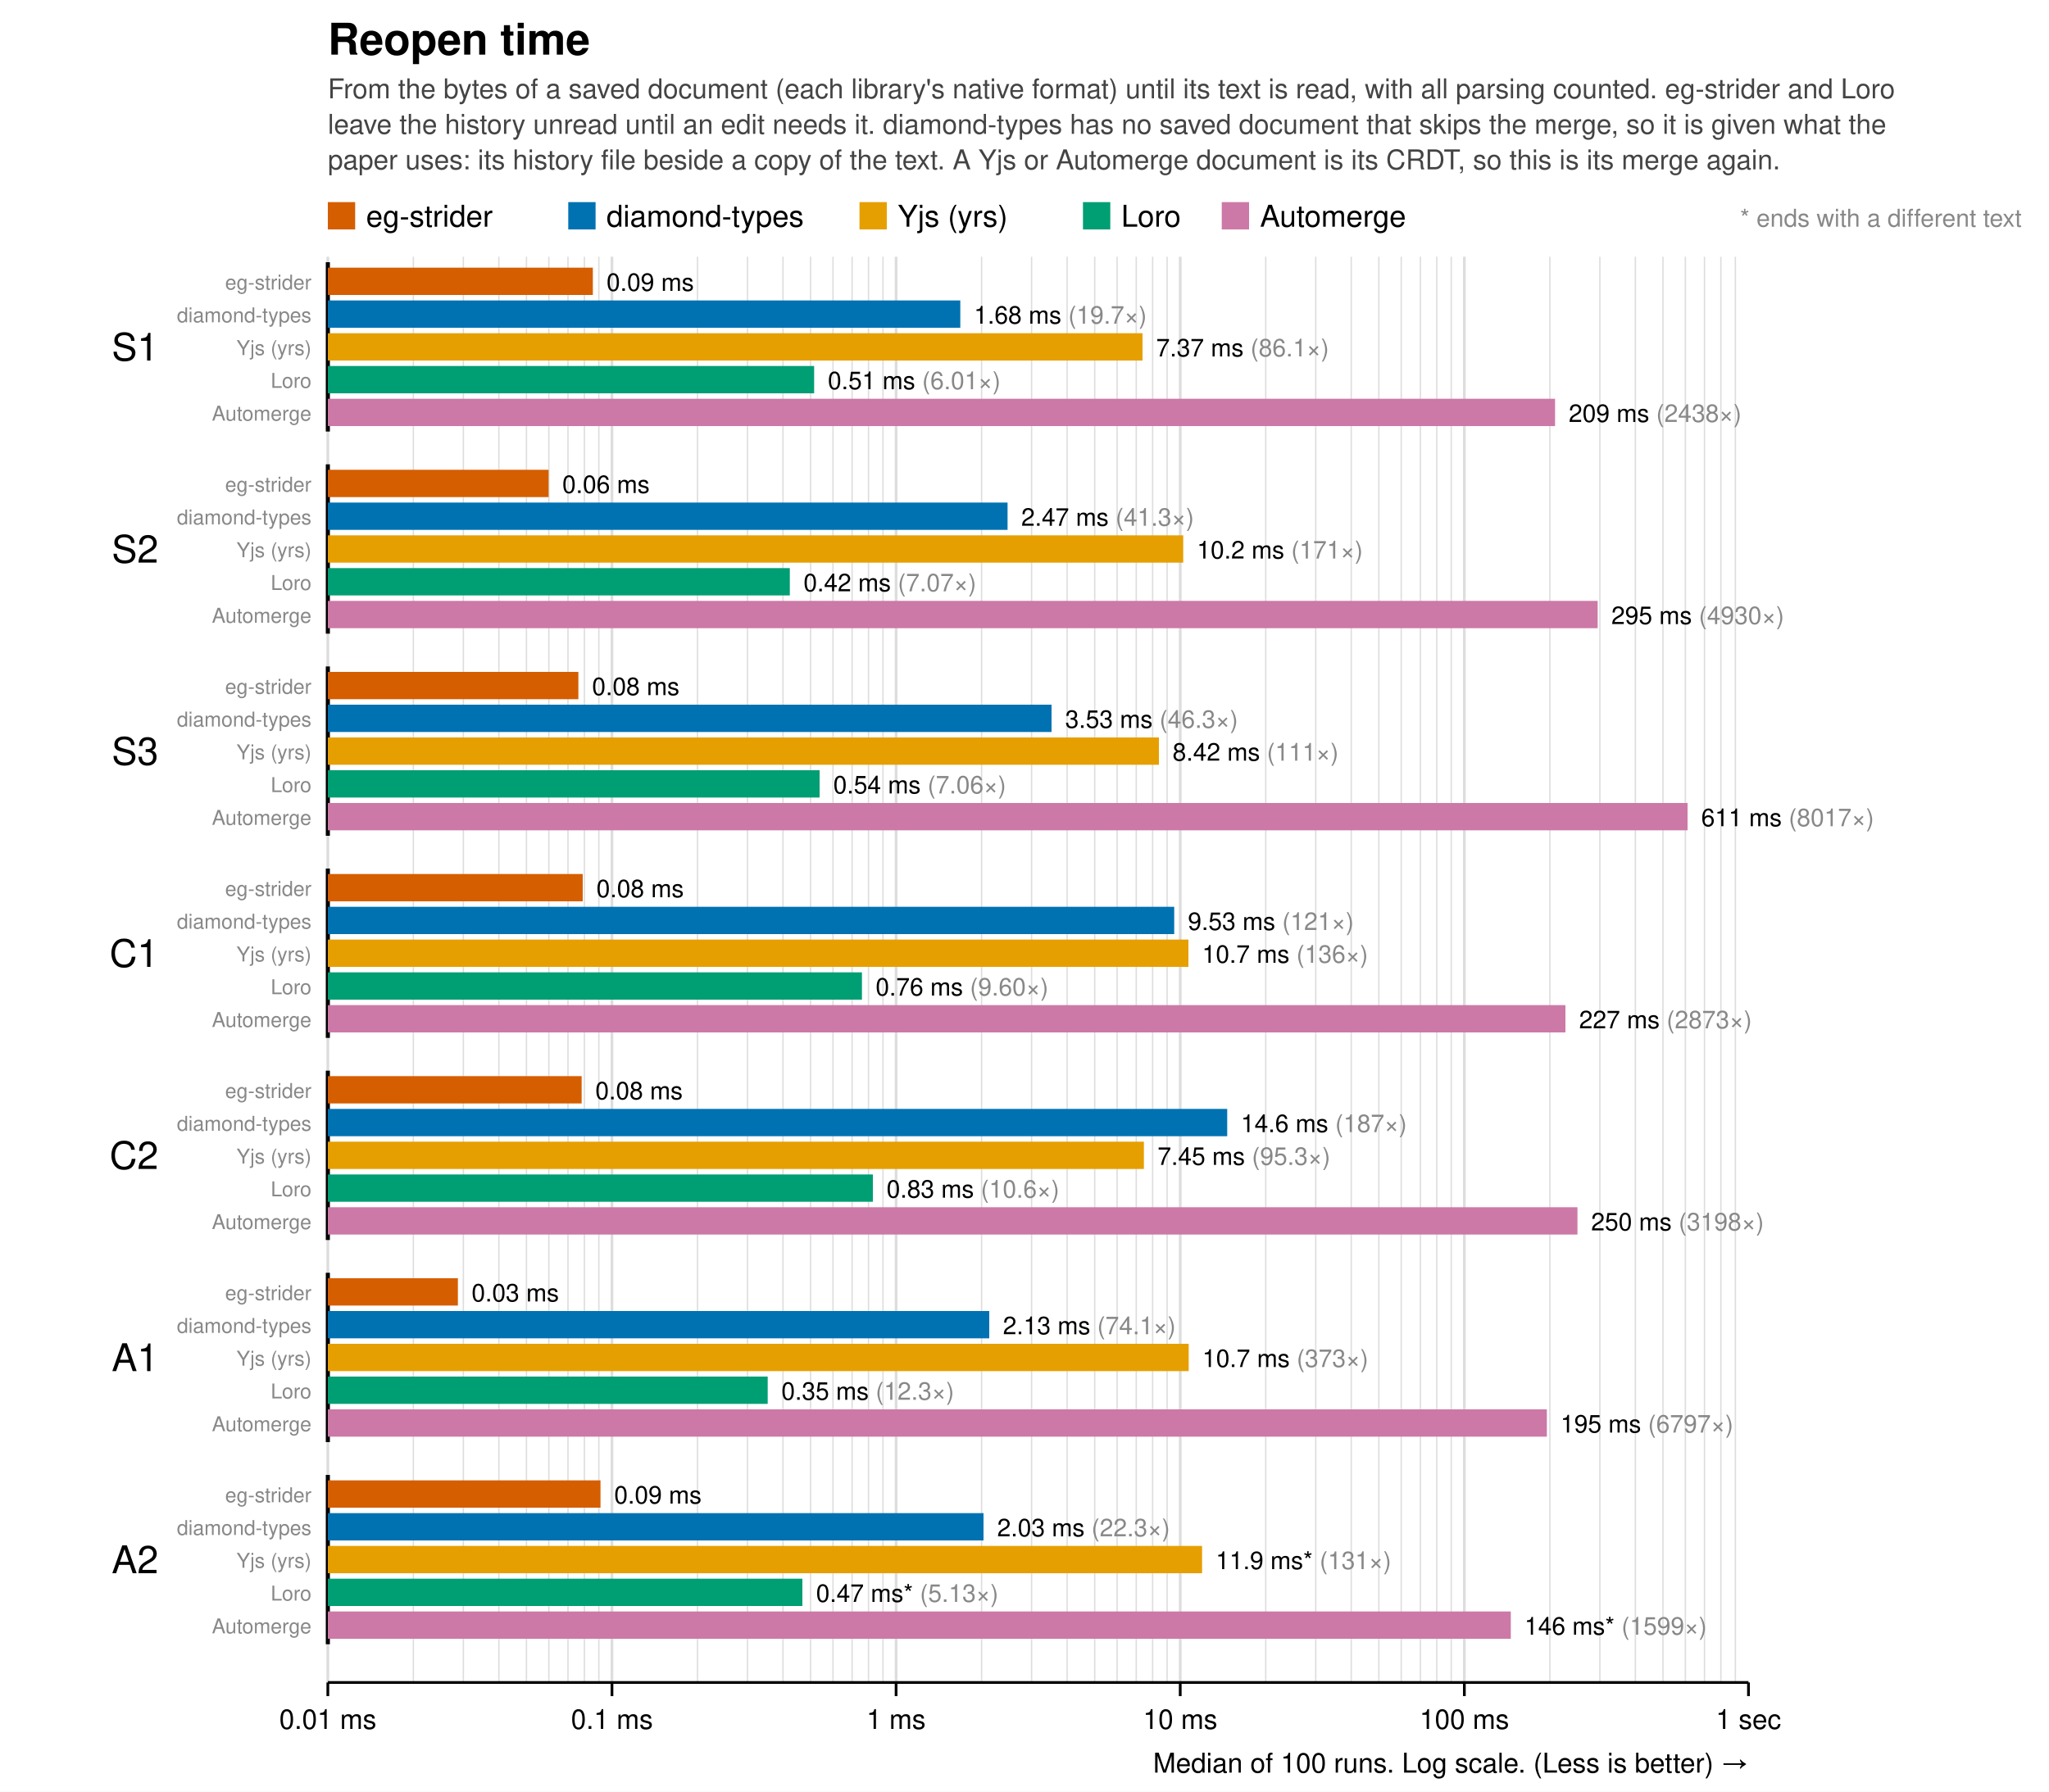
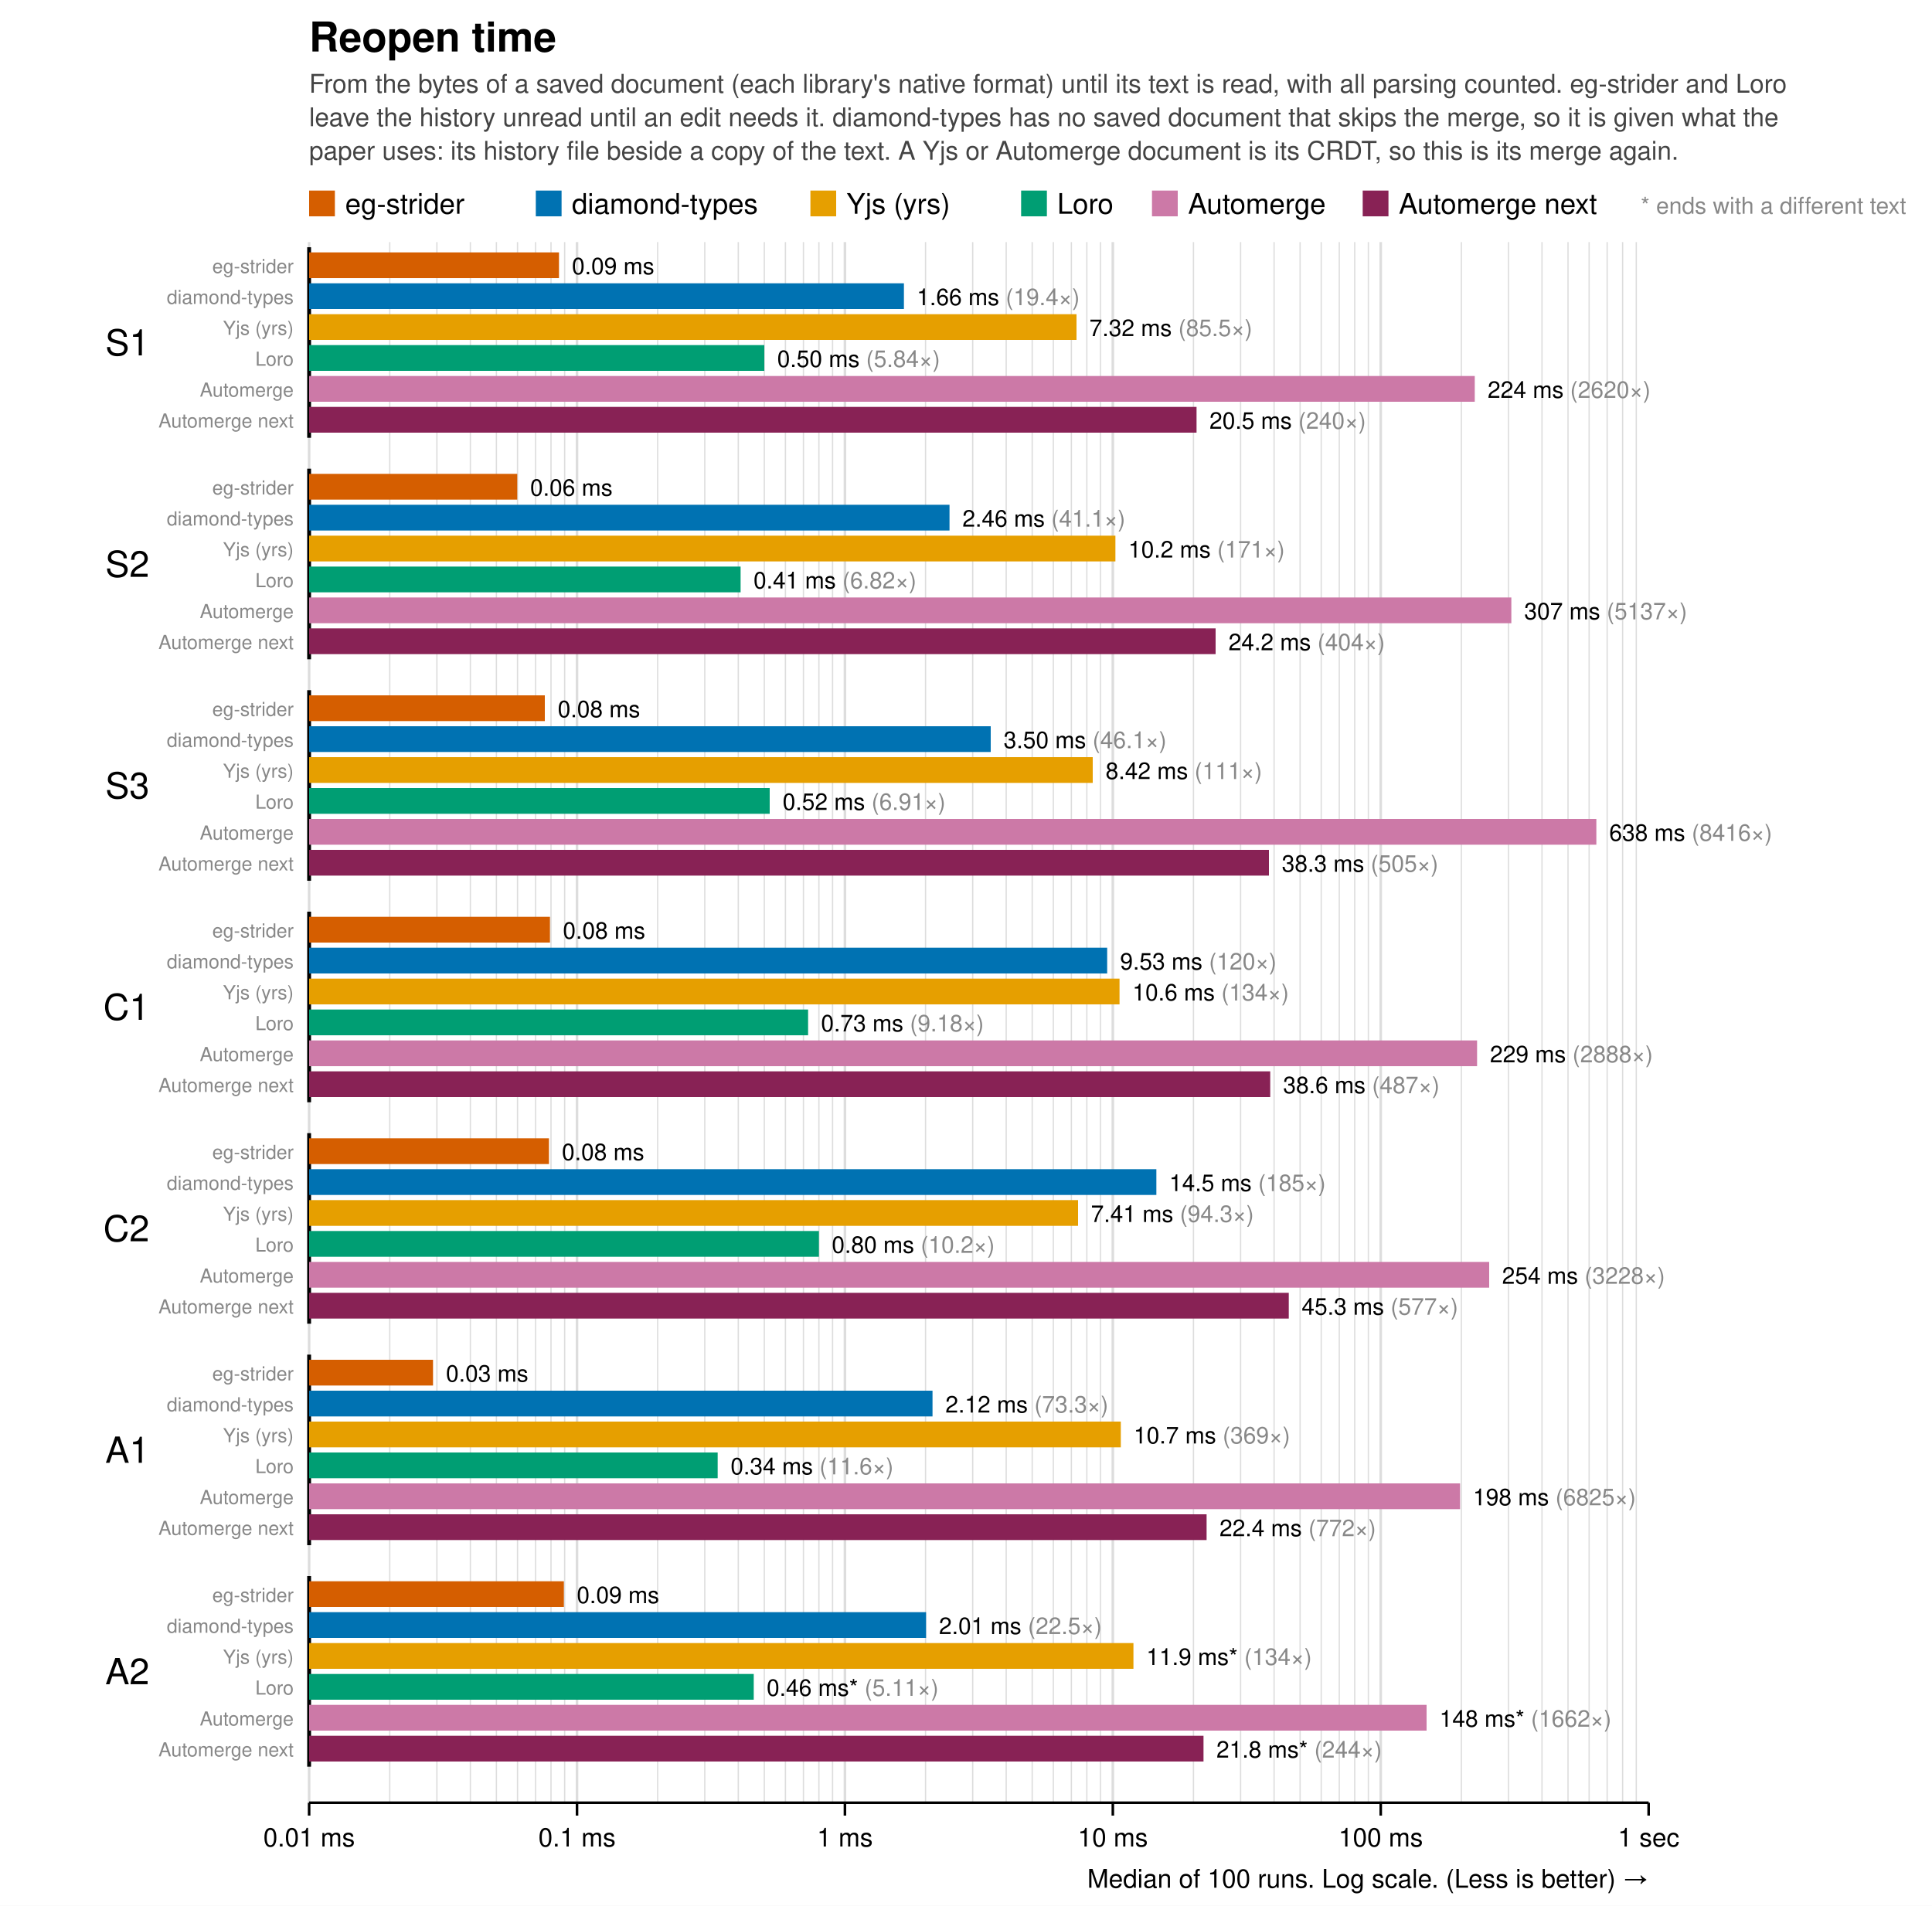
- <svg xmlns="http://www.w3.org/2000/svg" viewBox="0 0 750 656" font-family="Helvetica, Arial, sans-serif">
-   <rect width="750" height="656" fill="white" />
+ <svg xmlns="http://www.w3.org/2000/svg" viewBox="0 0 750 740" font-family="Helvetica, Arial, sans-serif">
+   <rect width="750" height="740" fill="white" />
  <text x="120" y="20" font-size="16" font-weight="bold">Reopen time</text>
  <text x="120" y="36" font-size="10" fill="#444">From the bytes of a saved document (each library's native format) until its text is read, with all parsing counted. eg-strider and Loro</text>
  <text x="120" y="49" font-size="10" fill="#444">leave the history unread until an edit needs it. diamond-types has no saved document that skips the merge, so it is given what the</text>
  <text x="120" y="62" font-size="10" fill="#444">paper uses: its history file beside a copy of the text. A Yjs or Automerge document is its CRDT, so this is its merge again.</text>
  <rect x="120" y="74" width="10" height="10" fill="#d55e00" />
  <text x="134" y="83" font-size="11">eg-strider</text>
  <rect x="208.0" y="74" width="10" height="10" fill="#0072b2" />
  <text x="222.0" y="83" font-size="11">diamond-types</text>
  <rect x="314.6" y="74" width="10" height="10" fill="#e69f00" />
  <text x="328.6" y="83" font-size="11">Yjs (yrs)</text>
  <rect x="396.4" y="74" width="10" height="10" fill="#009e73" />
  <text x="410.4" y="83" font-size="11">Loro</text>
  <rect x="447.2" y="74" width="10" height="10" fill="#cc79a7" />
  <text x="461.2" y="83" font-size="11">Automerge</text>
+   <rect x="529.0" y="74" width="10" height="10" fill="#882255" />
+   <text x="543.0" y="83" font-size="11">Automerge next</text>
  <text x="740" y="83" font-size="9" fill="#888" text-anchor="end">* ends with a different text</text>
-   <line x1="120.0" y1="94" x2="120.0" y2="616" stroke="#ddd" stroke-width="1" />
-   <line x1="151.3" y1="94" x2="151.3" y2="616" stroke="#ddd" stroke-width="0.5" />
-   <line x1="169.6" y1="94" x2="169.6" y2="616" stroke="#ddd" stroke-width="0.5" />
-   <line x1="182.6" y1="94" x2="182.6" y2="616" stroke="#ddd" stroke-width="0.5" />
-   <line x1="192.7" y1="94" x2="192.7" y2="616" stroke="#ddd" stroke-width="0.5" />
-   <line x1="200.9" y1="94" x2="200.9" y2="616" stroke="#ddd" stroke-width="0.5" />
-   <line x1="207.9" y1="94" x2="207.9" y2="616" stroke="#ddd" stroke-width="0.5" />
-   <line x1="213.9" y1="94" x2="213.9" y2="616" stroke="#ddd" stroke-width="0.5" />
-   <line x1="219.2" y1="94" x2="219.2" y2="616" stroke="#ddd" stroke-width="0.5" />
-   <line x1="224.0" y1="94" x2="224.0" y2="616" stroke="#ddd" stroke-width="1" />
-   <line x1="255.3" y1="94" x2="255.3" y2="616" stroke="#ddd" stroke-width="0.5" />
-   <line x1="273.6" y1="94" x2="273.6" y2="616" stroke="#ddd" stroke-width="0.5" />
-   <line x1="286.6" y1="94" x2="286.6" y2="616" stroke="#ddd" stroke-width="0.5" />
-   <line x1="296.7" y1="94" x2="296.7" y2="616" stroke="#ddd" stroke-width="0.5" />
-   <line x1="304.9" y1="94" x2="304.9" y2="616" stroke="#ddd" stroke-width="0.5" />
-   <line x1="311.9" y1="94" x2="311.9" y2="616" stroke="#ddd" stroke-width="0.5" />
-   <line x1="317.9" y1="94" x2="317.9" y2="616" stroke="#ddd" stroke-width="0.5" />
-   <line x1="323.2" y1="94" x2="323.2" y2="616" stroke="#ddd" stroke-width="0.5" />
-   <line x1="328.0" y1="94" x2="328.0" y2="616" stroke="#ddd" stroke-width="1" />
-   <line x1="359.3" y1="94" x2="359.3" y2="616" stroke="#ddd" stroke-width="0.5" />
-   <line x1="377.6" y1="94" x2="377.6" y2="616" stroke="#ddd" stroke-width="0.5" />
-   <line x1="390.6" y1="94" x2="390.6" y2="616" stroke="#ddd" stroke-width="0.5" />
-   <line x1="400.7" y1="94" x2="400.7" y2="616" stroke="#ddd" stroke-width="0.5" />
-   <line x1="408.9" y1="94" x2="408.9" y2="616" stroke="#ddd" stroke-width="0.5" />
-   <line x1="415.9" y1="94" x2="415.9" y2="616" stroke="#ddd" stroke-width="0.5" />
-   <line x1="421.9" y1="94" x2="421.9" y2="616" stroke="#ddd" stroke-width="0.5" />
-   <line x1="427.2" y1="94" x2="427.2" y2="616" stroke="#ddd" stroke-width="0.5" />
-   <line x1="432.0" y1="94" x2="432.0" y2="616" stroke="#ddd" stroke-width="1" />
-   <line x1="463.3" y1="94" x2="463.3" y2="616" stroke="#ddd" stroke-width="0.5" />
-   <line x1="481.6" y1="94" x2="481.6" y2="616" stroke="#ddd" stroke-width="0.5" />
-   <line x1="494.6" y1="94" x2="494.6" y2="616" stroke="#ddd" stroke-width="0.5" />
-   <line x1="504.7" y1="94" x2="504.7" y2="616" stroke="#ddd" stroke-width="0.5" />
-   <line x1="512.9" y1="94" x2="512.9" y2="616" stroke="#ddd" stroke-width="0.5" />
-   <line x1="519.9" y1="94" x2="519.9" y2="616" stroke="#ddd" stroke-width="0.5" />
-   <line x1="525.9" y1="94" x2="525.9" y2="616" stroke="#ddd" stroke-width="0.5" />
-   <line x1="531.2" y1="94" x2="531.2" y2="616" stroke="#ddd" stroke-width="0.5" />
-   <line x1="536.0" y1="94" x2="536.0" y2="616" stroke="#ddd" stroke-width="1" />
-   <line x1="567.3" y1="94" x2="567.3" y2="616" stroke="#ddd" stroke-width="0.5" />
-   <line x1="585.6" y1="94" x2="585.6" y2="616" stroke="#ddd" stroke-width="0.5" />
-   <line x1="598.6" y1="94" x2="598.6" y2="616" stroke="#ddd" stroke-width="0.5" />
-   <line x1="608.7" y1="94" x2="608.7" y2="616" stroke="#ddd" stroke-width="0.5" />
-   <line x1="616.9" y1="94" x2="616.9" y2="616" stroke="#ddd" stroke-width="0.5" />
-   <line x1="623.9" y1="94" x2="623.9" y2="616" stroke="#ddd" stroke-width="0.5" />
-   <line x1="629.9" y1="94" x2="629.9" y2="616" stroke="#ddd" stroke-width="0.5" />
-   <line x1="635.2" y1="94" x2="635.2" y2="616" stroke="#ddd" stroke-width="0.5" />
-   <line x1="120.0" y1="616" x2="120.0" y2="621" stroke="black" />
-   <text x="120.0" y="633" font-size="10" text-anchor="middle">0.01 ms</text>
-   <line x1="224.0" y1="616" x2="224.0" y2="621" stroke="black" />
-   <text x="224.0" y="633" font-size="10" text-anchor="middle">0.1 ms</text>
-   <line x1="328.0" y1="616" x2="328.0" y2="621" stroke="black" />
-   <text x="328.0" y="633" font-size="10" text-anchor="middle">1 ms</text>
-   <line x1="432.0" y1="616" x2="432.0" y2="621" stroke="black" />
-   <text x="432.0" y="633" font-size="10" text-anchor="middle">10 ms</text>
-   <line x1="536.0" y1="616" x2="536.0" y2="621" stroke="black" />
-   <text x="536.0" y="633" font-size="10" text-anchor="middle">100 ms</text>
-   <line x1="640.0" y1="616" x2="640.0" y2="621" stroke="black" />
-   <text x="640.0" y="633" font-size="10" text-anchor="middle">1 sec</text>
-   <line x1="120" y1="616" x2="640" y2="616" stroke="black" />
-   <text x="640" y="649" font-size="10" text-anchor="end">Median of 100 runs. Log scale. (Less is better) →</text>
-   <text x="58" y="132.0" font-size="14" text-anchor="end">S1</text>
-   <line x1="120" y1="96" x2="120" y2="158" stroke="black" stroke-width="1.5" />
+   <line x1="120.0" y1="94" x2="120.0" y2="700" stroke="#ddd" stroke-width="1" />
+   <line x1="151.3" y1="94" x2="151.3" y2="700" stroke="#ddd" stroke-width="0.5" />
+   <line x1="169.6" y1="94" x2="169.6" y2="700" stroke="#ddd" stroke-width="0.5" />
+   <line x1="182.6" y1="94" x2="182.6" y2="700" stroke="#ddd" stroke-width="0.5" />
+   <line x1="192.7" y1="94" x2="192.7" y2="700" stroke="#ddd" stroke-width="0.5" />
+   <line x1="200.9" y1="94" x2="200.9" y2="700" stroke="#ddd" stroke-width="0.5" />
+   <line x1="207.9" y1="94" x2="207.9" y2="700" stroke="#ddd" stroke-width="0.5" />
+   <line x1="213.9" y1="94" x2="213.9" y2="700" stroke="#ddd" stroke-width="0.5" />
+   <line x1="219.2" y1="94" x2="219.2" y2="700" stroke="#ddd" stroke-width="0.5" />
+   <line x1="224.0" y1="94" x2="224.0" y2="700" stroke="#ddd" stroke-width="1" />
+   <line x1="255.3" y1="94" x2="255.3" y2="700" stroke="#ddd" stroke-width="0.5" />
+   <line x1="273.6" y1="94" x2="273.6" y2="700" stroke="#ddd" stroke-width="0.5" />
+   <line x1="286.6" y1="94" x2="286.6" y2="700" stroke="#ddd" stroke-width="0.5" />
+   <line x1="296.7" y1="94" x2="296.7" y2="700" stroke="#ddd" stroke-width="0.5" />
+   <line x1="304.9" y1="94" x2="304.9" y2="700" stroke="#ddd" stroke-width="0.5" />
+   <line x1="311.9" y1="94" x2="311.9" y2="700" stroke="#ddd" stroke-width="0.5" />
+   <line x1="317.9" y1="94" x2="317.9" y2="700" stroke="#ddd" stroke-width="0.5" />
+   <line x1="323.2" y1="94" x2="323.2" y2="700" stroke="#ddd" stroke-width="0.5" />
+   <line x1="328.0" y1="94" x2="328.0" y2="700" stroke="#ddd" stroke-width="1" />
+   <line x1="359.3" y1="94" x2="359.3" y2="700" stroke="#ddd" stroke-width="0.5" />
+   <line x1="377.6" y1="94" x2="377.6" y2="700" stroke="#ddd" stroke-width="0.5" />
+   <line x1="390.6" y1="94" x2="390.6" y2="700" stroke="#ddd" stroke-width="0.5" />
+   <line x1="400.7" y1="94" x2="400.7" y2="700" stroke="#ddd" stroke-width="0.5" />
+   <line x1="408.9" y1="94" x2="408.9" y2="700" stroke="#ddd" stroke-width="0.5" />
+   <line x1="415.9" y1="94" x2="415.9" y2="700" stroke="#ddd" stroke-width="0.5" />
+   <line x1="421.9" y1="94" x2="421.9" y2="700" stroke="#ddd" stroke-width="0.5" />
+   <line x1="427.2" y1="94" x2="427.2" y2="700" stroke="#ddd" stroke-width="0.5" />
+   <line x1="432.0" y1="94" x2="432.0" y2="700" stroke="#ddd" stroke-width="1" />
+   <line x1="463.3" y1="94" x2="463.3" y2="700" stroke="#ddd" stroke-width="0.5" />
+   <line x1="481.6" y1="94" x2="481.6" y2="700" stroke="#ddd" stroke-width="0.5" />
+   <line x1="494.6" y1="94" x2="494.6" y2="700" stroke="#ddd" stroke-width="0.5" />
+   <line x1="504.7" y1="94" x2="504.7" y2="700" stroke="#ddd" stroke-width="0.5" />
+   <line x1="512.9" y1="94" x2="512.9" y2="700" stroke="#ddd" stroke-width="0.5" />
+   <line x1="519.9" y1="94" x2="519.9" y2="700" stroke="#ddd" stroke-width="0.5" />
+   <line x1="525.9" y1="94" x2="525.9" y2="700" stroke="#ddd" stroke-width="0.5" />
+   <line x1="531.2" y1="94" x2="531.2" y2="700" stroke="#ddd" stroke-width="0.5" />
+   <line x1="536.0" y1="94" x2="536.0" y2="700" stroke="#ddd" stroke-width="1" />
+   <line x1="567.3" y1="94" x2="567.3" y2="700" stroke="#ddd" stroke-width="0.5" />
+   <line x1="585.6" y1="94" x2="585.6" y2="700" stroke="#ddd" stroke-width="0.5" />
+   <line x1="598.6" y1="94" x2="598.6" y2="700" stroke="#ddd" stroke-width="0.5" />
+   <line x1="608.7" y1="94" x2="608.7" y2="700" stroke="#ddd" stroke-width="0.5" />
+   <line x1="616.9" y1="94" x2="616.9" y2="700" stroke="#ddd" stroke-width="0.5" />
+   <line x1="623.9" y1="94" x2="623.9" y2="700" stroke="#ddd" stroke-width="0.5" />
+   <line x1="629.9" y1="94" x2="629.9" y2="700" stroke="#ddd" stroke-width="0.5" />
+   <line x1="635.2" y1="94" x2="635.2" y2="700" stroke="#ddd" stroke-width="0.5" />
+   <line x1="120.0" y1="700" x2="120.0" y2="705" stroke="black" />
+   <text x="120.0" y="717" font-size="10" text-anchor="middle">0.01 ms</text>
+   <line x1="224.0" y1="700" x2="224.0" y2="705" stroke="black" />
+   <text x="224.0" y="717" font-size="10" text-anchor="middle">0.1 ms</text>
+   <line x1="328.0" y1="700" x2="328.0" y2="705" stroke="black" />
+   <text x="328.0" y="717" font-size="10" text-anchor="middle">1 ms</text>
+   <line x1="432.0" y1="700" x2="432.0" y2="705" stroke="black" />
+   <text x="432.0" y="717" font-size="10" text-anchor="middle">10 ms</text>
+   <line x1="536.0" y1="700" x2="536.0" y2="705" stroke="black" />
+   <text x="536.0" y="717" font-size="10" text-anchor="middle">100 ms</text>
+   <line x1="640.0" y1="700" x2="640.0" y2="705" stroke="black" />
+   <text x="640.0" y="717" font-size="10" text-anchor="middle">1 sec</text>
+   <line x1="120" y1="700" x2="640" y2="700" stroke="black" />
+   <text x="640" y="733" font-size="10" text-anchor="end">Median of 100 runs. Log scale. (Less is better) →</text>
+   <text x="58" y="138.0" font-size="14" text-anchor="end">S1</text>
+   <line x1="120" y1="96" x2="120" y2="170" stroke="black" stroke-width="1.5" />
  <text x="114" y="106" font-size="7.5" fill="#888" text-anchor="end">eg-strider</text>
  <rect x="120" y="98" width="97.0" height="10" fill="#d55e00" />
  <text x="222.0" y="106.5" font-size="9">0.09 ms</text>
  <text x="114" y="118" font-size="7.5" fill="#888" text-anchor="end">diamond-types</text>
-   <rect x="120" y="110" width="231.5" height="10" fill="#0072b2" />
-   <text x="356.5" y="118.5" font-size="9">1.68 ms <tspan fill="#888">(19.7×)</tspan>
+   <rect x="120" y="110" width="230.9" height="10" fill="#0072b2" />
+   <text x="355.9" y="118.5" font-size="9">1.66 ms <tspan fill="#888">(19.4×)</tspan>
  </text>
  <text x="114" y="130" font-size="7.5" fill="#888" text-anchor="end">Yjs (yrs)</text>
-   <rect x="120" y="122" width="298.2" height="10" fill="#e69f00" />
-   <text x="423.2" y="130.5" font-size="9">7.37 ms <tspan fill="#888">(86.1×)</tspan>
+   <rect x="120" y="122" width="297.9" height="10" fill="#e69f00" />
+   <text x="422.9" y="130.5" font-size="9">7.32 ms <tspan fill="#888">(85.5×)</tspan>
  </text>
  <text x="114" y="142" font-size="7.5" fill="#888" text-anchor="end">Loro</text>
-   <rect x="120" y="134" width="178.0" height="10" fill="#009e73" />
-   <text x="303.0" y="142.5" font-size="9">0.51 ms <tspan fill="#888">(6.01×)</tspan>
+   <rect x="120" y="134" width="176.7" height="10" fill="#009e73" />
+   <text x="301.7" y="142.5" font-size="9">0.50 ms <tspan fill="#888">(5.84×)</tspan>
  </text>
  <text x="114" y="154" font-size="7.5" fill="#888" text-anchor="end">Automerge</text>
-   <rect x="120" y="146" width="449.2" height="10" fill="#cc79a7" />
-   <text x="574.2" y="154.5" font-size="9">209 ms <tspan fill="#888">(2438×)</tspan>
-   </text>
-   <text x="58" y="206.0" font-size="14" text-anchor="end">S2</text>
-   <line x1="120" y1="170" x2="120" y2="232" stroke="black" stroke-width="1.5" />
-   <text x="114" y="180" font-size="7.5" fill="#888" text-anchor="end">eg-strider</text>
-   <rect x="120" y="172" width="80.8" height="10" fill="#d55e00" />
-   <text x="205.8" y="180.5" font-size="9">0.06 ms</text>
-   <text x="114" y="192" font-size="7.5" fill="#888" text-anchor="end">diamond-types</text>
-   <rect x="120" y="184" width="248.8" height="10" fill="#0072b2" />
-   <text x="373.8" y="192.5" font-size="9">2.47 ms <tspan fill="#888">(41.3×)</tspan>
-   </text>
-   <text x="114" y="204" font-size="7.5" fill="#888" text-anchor="end">Yjs (yrs)</text>
-   <rect x="120" y="196" width="313.1" height="10" fill="#e69f00" />
-   <text x="438.1" y="204.5" font-size="9">10.2 ms <tspan fill="#888">(171×)</tspan>
-   </text>
-   <text x="114" y="216" font-size="7.5" fill="#888" text-anchor="end">Loro</text>
-   <rect x="120" y="208" width="169.1" height="10" fill="#009e73" />
-   <text x="294.1" y="216.5" font-size="9">0.42 ms <tspan fill="#888">(7.07×)</tspan>
-   </text>
-   <text x="114" y="228" font-size="7.5" fill="#888" text-anchor="end">Automerge</text>
-   <rect x="120" y="220" width="464.8" height="10" fill="#cc79a7" />
-   <text x="589.8" y="228.5" font-size="9">295 ms <tspan fill="#888">(4930×)</tspan>
-   </text>
-   <text x="58" y="280.0" font-size="14" text-anchor="end">S3</text>
-   <line x1="120" y1="244" x2="120" y2="306" stroke="black" stroke-width="1.5" />
-   <text x="114" y="254" font-size="7.5" fill="#888" text-anchor="end">eg-strider</text>
-   <rect x="120" y="246" width="91.7" height="10" fill="#d55e00" />
-   <text x="216.7" y="254.5" font-size="9">0.08 ms</text>
-   <text x="114" y="266" font-size="7.5" fill="#888" text-anchor="end">diamond-types</text>
-   <rect x="120" y="258" width="264.9" height="10" fill="#0072b2" />
-   <text x="389.9" y="266.5" font-size="9">3.53 ms <tspan fill="#888">(46.3×)</tspan>
-   </text>
-   <text x="114" y="278" font-size="7.5" fill="#888" text-anchor="end">Yjs (yrs)</text>
-   <rect x="120" y="270" width="304.2" height="10" fill="#e69f00" />
-   <text x="429.2" y="278.5" font-size="9">8.42 ms <tspan fill="#888">(111×)</tspan>
-   </text>
-   <text x="114" y="290" font-size="7.5" fill="#888" text-anchor="end">Loro</text>
-   <rect x="120" y="282" width="180.0" height="10" fill="#009e73" />
-   <text x="305.0" y="290.5" font-size="9">0.54 ms <tspan fill="#888">(7.06×)</tspan>
-   </text>
-   <text x="114" y="302" font-size="7.5" fill="#888" text-anchor="end">Automerge</text>
-   <rect x="120" y="294" width="497.7" height="10" fill="#cc79a7" />
-   <text x="622.7" y="302.5" font-size="9">611 ms <tspan fill="#888">(8017×)</tspan>
-   </text>
-   <text x="58" y="354.0" font-size="14" text-anchor="end">C1</text>
-   <line x1="120" y1="318" x2="120" y2="380" stroke="black" stroke-width="1.5" />
-   <text x="114" y="328" font-size="7.5" fill="#888" text-anchor="end">eg-strider</text>
-   <rect x="120" y="320" width="93.3" height="10" fill="#d55e00" />
-   <text x="218.3" y="328.5" font-size="9">0.08 ms</text>
-   <text x="114" y="340" font-size="7.5" fill="#888" text-anchor="end">diamond-types</text>
-   <rect x="120" y="332" width="309.8" height="10" fill="#0072b2" />
-   <text x="434.8" y="340.5" font-size="9">9.53 ms <tspan fill="#888">(121×)</tspan>
-   </text>
-   <text x="114" y="352" font-size="7.5" fill="#888" text-anchor="end">Yjs (yrs)</text>
-   <rect x="120" y="344" width="315.0" height="10" fill="#e69f00" />
-   <text x="440.0" y="352.5" font-size="9">10.7 ms <tspan fill="#888">(136×)</tspan>
-   </text>
-   <text x="114" y="364" font-size="7.5" fill="#888" text-anchor="end">Loro</text>
-   <rect x="120" y="356" width="195.5" height="10" fill="#009e73" />
-   <text x="320.5" y="364.5" font-size="9">0.76 ms <tspan fill="#888">(9.60×)</tspan>
-   </text>
-   <text x="114" y="376" font-size="7.5" fill="#888" text-anchor="end">Automerge</text>
-   <rect x="120" y="368" width="453.0" height="10" fill="#cc79a7" />
-   <text x="578.0" y="376.5" font-size="9">227 ms <tspan fill="#888">(2873×)</tspan>
-   </text>
-   <text x="58" y="428.0" font-size="14" text-anchor="end">C2</text>
-   <line x1="120" y1="392" x2="120" y2="454" stroke="black" stroke-width="1.5" />
-   <text x="114" y="402" font-size="7.5" fill="#888" text-anchor="end">eg-strider</text>
-   <rect x="120" y="394" width="92.9" height="10" fill="#d55e00" />
-   <text x="217.9" y="402.5" font-size="9">0.08 ms</text>
-   <text x="114" y="414" font-size="7.5" fill="#888" text-anchor="end">diamond-types</text>
-   <rect x="120" y="406" width="329.2" height="10" fill="#0072b2" />
-   <text x="454.2" y="414.5" font-size="9">14.6 ms <tspan fill="#888">(187×)</tspan>
-   </text>
-   <text x="114" y="426" font-size="7.5" fill="#888" text-anchor="end">Yjs (yrs)</text>
-   <rect x="120" y="418" width="298.7" height="10" fill="#e69f00" />
-   <text x="423.7" y="426.5" font-size="9">7.45 ms <tspan fill="#888">(95.3×)</tspan>
-   </text>
-   <text x="114" y="438" font-size="7.5" fill="#888" text-anchor="end">Loro</text>
-   <rect x="120" y="430" width="199.5" height="10" fill="#009e73" />
-   <text x="324.5" y="438.5" font-size="9">0.83 ms <tspan fill="#888">(10.6×)</tspan>
-   </text>
-   <text x="114" y="450" font-size="7.5" fill="#888" text-anchor="end">Automerge</text>
-   <rect x="120" y="442" width="457.4" height="10" fill="#cc79a7" />
-   <text x="582.4" y="450.5" font-size="9">250 ms <tspan fill="#888">(3198×)</tspan>
-   </text>
-   <text x="58" y="502.0" font-size="14" text-anchor="end">A1</text>
-   <line x1="120" y1="466" x2="120" y2="528" stroke="black" stroke-width="1.5" />
-   <text x="114" y="476" font-size="7.5" fill="#888" text-anchor="end">eg-strider</text>
-   <rect x="120" y="468" width="47.6" height="10" fill="#d55e00" />
-   <text x="172.6" y="476.5" font-size="9">0.03 ms</text>
-   <text x="114" y="488" font-size="7.5" fill="#888" text-anchor="end">diamond-types</text>
-   <rect x="120" y="480" width="242.1" height="10" fill="#0072b2" />
-   <text x="367.1" y="488.5" font-size="9">2.13 ms <tspan fill="#888">(74.1×)</tspan>
-   </text>
-   <text x="114" y="500" font-size="7.5" fill="#888" text-anchor="end">Yjs (yrs)</text>
-   <rect x="120" y="492" width="315.1" height="10" fill="#e69f00" />
-   <text x="440.1" y="500.5" font-size="9">10.7 ms <tspan fill="#888">(373×)</tspan>
-   </text>
-   <text x="114" y="512" font-size="7.5" fill="#888" text-anchor="end">Loro</text>
-   <rect x="120" y="504" width="161.0" height="10" fill="#009e73" />
-   <text x="286.0" y="512.5" font-size="9">0.35 ms <tspan fill="#888">(12.3×)</tspan>
-   </text>
-   <text x="114" y="524" font-size="7.5" fill="#888" text-anchor="end">Automerge</text>
-   <rect x="120" y="516" width="446.2" height="10" fill="#cc79a7" />
-   <text x="571.2" y="524.5" font-size="9">195 ms <tspan fill="#888">(6797×)</tspan>
-   </text>
-   <text x="58" y="576.0" font-size="14" text-anchor="end">A2</text>
-   <line x1="120" y1="540" x2="120" y2="602" stroke="black" stroke-width="1.5" />
-   <text x="114" y="550" font-size="7.5" fill="#888" text-anchor="end">eg-strider</text>
-   <rect x="120" y="542" width="99.8" height="10" fill="#d55e00" />
-   <text x="224.8" y="550.5" font-size="9">0.09 ms</text>
-   <text x="114" y="562" font-size="7.5" fill="#888" text-anchor="end">diamond-types</text>
-   <rect x="120" y="554" width="240.0" height="10" fill="#0072b2" />
-   <text x="365.0" y="562.5" font-size="9">2.03 ms <tspan fill="#888">(22.3×)</tspan>
-   </text>
-   <text x="114" y="574" font-size="7.5" fill="#888" text-anchor="end">Yjs (yrs)</text>
-   <rect x="120" y="566" width="320.0" height="10" fill="#e69f00" />
-   <text x="445.0" y="574.5" font-size="9">11.9 ms* <tspan fill="#888">(131×)</tspan>
-   </text>
-   <text x="114" y="586" font-size="7.5" fill="#888" text-anchor="end">Loro</text>
-   <rect x="120" y="578" width="173.7" height="10" fill="#009e73" />
-   <text x="298.7" y="586.5" font-size="9">0.47 ms* <tspan fill="#888">(5.13×)</tspan>
-   </text>
-   <text x="114" y="598" font-size="7.5" fill="#888" text-anchor="end">Automerge</text>
-   <rect x="120" y="590" width="433.0" height="10" fill="#cc79a7" />
-   <text x="558.0" y="598.5" font-size="9">146 ms* <tspan fill="#888">(1599×)</tspan>
+   <rect x="120" y="146" width="452.5" height="10" fill="#cc79a7" />
+   <text x="577.5" y="154.5" font-size="9">224 ms <tspan fill="#888">(2620×)</tspan>
+   </text>
+   <text x="114" y="166" font-size="7.5" fill="#888" text-anchor="end">Automerge next</text>
+   <rect x="120" y="158" width="344.5" height="10" fill="#882255" />
+   <text x="469.5" y="166.5" font-size="9">20.5 ms <tspan fill="#888">(240×)</tspan>
+   </text>
+   <text x="58" y="224.0" font-size="14" text-anchor="end">S2</text>
+   <line x1="120" y1="182" x2="120" y2="256" stroke="black" stroke-width="1.5" />
+   <text x="114" y="192" font-size="7.5" fill="#888" text-anchor="end">eg-strider</text>
+   <rect x="120" y="184" width="80.8" height="10" fill="#d55e00" />
+   <text x="205.8" y="192.5" font-size="9">0.06 ms</text>
+   <text x="114" y="204" font-size="7.5" fill="#888" text-anchor="end">diamond-types</text>
+   <rect x="120" y="196" width="248.6" height="10" fill="#0072b2" />
+   <text x="373.6" y="204.5" font-size="9">2.46 ms <tspan fill="#888">(41.1×)</tspan>
+   </text>
+   <text x="114" y="216" font-size="7.5" fill="#888" text-anchor="end">Yjs (yrs)</text>
+   <rect x="120" y="208" width="313.0" height="10" fill="#e69f00" />
+   <text x="438.0" y="216.5" font-size="9">10.2 ms <tspan fill="#888">(171×)</tspan>
+   </text>
+   <text x="114" y="228" font-size="7.5" fill="#888" text-anchor="end">Loro</text>
+   <rect x="120" y="220" width="167.5" height="10" fill="#009e73" />
+   <text x="292.5" y="228.5" font-size="9">0.41 ms <tspan fill="#888">(6.82×)</tspan>
+   </text>
+   <text x="114" y="240" font-size="7.5" fill="#888" text-anchor="end">Automerge</text>
+   <rect x="120" y="232" width="466.7" height="10" fill="#cc79a7" />
+   <text x="591.7" y="240.5" font-size="9">307 ms <tspan fill="#888">(5137×)</tspan>
+   </text>
+   <text x="114" y="252" font-size="7.5" fill="#888" text-anchor="end">Automerge next</text>
+   <rect x="120" y="244" width="351.9" height="10" fill="#882255" />
+   <text x="476.9" y="252.5" font-size="9">24.2 ms <tspan fill="#888">(404×)</tspan>
+   </text>
+   <text x="58" y="310.0" font-size="14" text-anchor="end">S3</text>
+   <line x1="120" y1="268" x2="120" y2="342" stroke="black" stroke-width="1.5" />
+   <text x="114" y="278" font-size="7.5" fill="#888" text-anchor="end">eg-strider</text>
+   <rect x="120" y="270" width="91.5" height="10" fill="#d55e00" />
+   <text x="216.5" y="278.5" font-size="9">0.08 ms</text>
+   <text x="114" y="290" font-size="7.5" fill="#888" text-anchor="end">diamond-types</text>
+   <rect x="120" y="282" width="264.6" height="10" fill="#0072b2" />
+   <text x="389.6" y="290.5" font-size="9">3.50 ms <tspan fill="#888">(46.1×)</tspan>
+   </text>
+   <text x="114" y="302" font-size="7.5" fill="#888" text-anchor="end">Yjs (yrs)</text>
+   <rect x="120" y="294" width="304.2" height="10" fill="#e69f00" />
+   <text x="429.2" y="302.5" font-size="9">8.42 ms <tspan fill="#888">(111×)</tspan>
+   </text>
+   <text x="114" y="314" font-size="7.5" fill="#888" text-anchor="end">Loro</text>
+   <rect x="120" y="306" width="178.8" height="10" fill="#009e73" />
+   <text x="303.8" y="314.5" font-size="9">0.52 ms <tspan fill="#888">(6.91×)</tspan>
+   </text>
+   <text x="114" y="326" font-size="7.5" fill="#888" text-anchor="end">Automerge</text>
+   <rect x="120" y="318" width="499.7" height="10" fill="#cc79a7" />
+   <text x="624.7" y="326.5" font-size="9">638 ms <tspan fill="#888">(8416×)</tspan>
+   </text>
+   <text x="114" y="338" font-size="7.5" fill="#888" text-anchor="end">Automerge next</text>
+   <rect x="120" y="330" width="372.6" height="10" fill="#882255" />
+   <text x="497.6" y="338.5" font-size="9">38.3 ms <tspan fill="#888">(505×)</tspan>
+   </text>
+   <text x="58" y="396.0" font-size="14" text-anchor="end">C1</text>
+   <line x1="120" y1="354" x2="120" y2="428" stroke="black" stroke-width="1.5" />
+   <text x="114" y="364" font-size="7.5" fill="#888" text-anchor="end">eg-strider</text>
+   <rect x="120" y="356" width="93.5" height="10" fill="#d55e00" />
+   <text x="218.5" y="364.5" font-size="9">0.08 ms</text>
+   <text x="114" y="376" font-size="7.5" fill="#888" text-anchor="end">diamond-types</text>
+   <rect x="120" y="368" width="309.8" height="10" fill="#0072b2" />
+   <text x="434.8" y="376.5" font-size="9">9.53 ms <tspan fill="#888">(120×)</tspan>
+   </text>
+   <text x="114" y="388" font-size="7.5" fill="#888" text-anchor="end">Yjs (yrs)</text>
+   <rect x="120" y="380" width="314.6" height="10" fill="#e69f00" />
+   <text x="439.6" y="388.5" font-size="9">10.6 ms <tspan fill="#888">(134×)</tspan>
+   </text>
+   <text x="114" y="400" font-size="7.5" fill="#888" text-anchor="end">Loro</text>
+   <rect x="120" y="392" width="193.7" height="10" fill="#009e73" />
+   <text x="318.7" y="400.5" font-size="9">0.73 ms <tspan fill="#888">(9.18×)</tspan>
+   </text>
+   <text x="114" y="412" font-size="7.5" fill="#888" text-anchor="end">Automerge</text>
+   <rect x="120" y="404" width="453.4" height="10" fill="#cc79a7" />
+   <text x="578.4" y="412.5" font-size="9">229 ms <tspan fill="#888">(2888×)</tspan>
+   </text>
+   <text x="114" y="424" font-size="7.5" fill="#888" text-anchor="end">Automerge next</text>
+   <rect x="120" y="416" width="373.1" height="10" fill="#882255" />
+   <text x="498.1" y="424.5" font-size="9">38.6 ms <tspan fill="#888">(487×)</tspan>
+   </text>
+   <text x="58" y="482.0" font-size="14" text-anchor="end">C2</text>
+   <line x1="120" y1="440" x2="120" y2="514" stroke="black" stroke-width="1.5" />
+   <text x="114" y="450" font-size="7.5" fill="#888" text-anchor="end">eg-strider</text>
+   <rect x="120" y="442" width="93.1" height="10" fill="#d55e00" />
+   <text x="218.1" y="450.5" font-size="9">0.08 ms</text>
+   <text x="114" y="462" font-size="7.5" fill="#888" text-anchor="end">diamond-types</text>
+   <rect x="120" y="454" width="328.9" height="10" fill="#0072b2" />
+   <text x="453.9" y="462.5" font-size="9">14.5 ms <tspan fill="#888">(185×)</tspan>
+   </text>
+   <text x="114" y="474" font-size="7.5" fill="#888" text-anchor="end">Yjs (yrs)</text>
+   <rect x="120" y="466" width="298.5" height="10" fill="#e69f00" />
+   <text x="423.5" y="474.5" font-size="9">7.41 ms <tspan fill="#888">(94.3×)</tspan>
+   </text>
+   <text x="114" y="486" font-size="7.5" fill="#888" text-anchor="end">Loro</text>
+   <rect x="120" y="478" width="197.9" height="10" fill="#009e73" />
+   <text x="322.9" y="486.5" font-size="9">0.80 ms <tspan fill="#888">(10.2×)</tspan>
+   </text>
+   <text x="114" y="498" font-size="7.5" fill="#888" text-anchor="end">Automerge</text>
+   <rect x="120" y="490" width="458.1" height="10" fill="#cc79a7" />
+   <text x="583.1" y="498.5" font-size="9">254 ms <tspan fill="#888">(3228×)</tspan>
+   </text>
+   <text x="114" y="510" font-size="7.5" fill="#888" text-anchor="end">Automerge next</text>
+   <rect x="120" y="502" width="380.3" height="10" fill="#882255" />
+   <text x="505.3" y="510.5" font-size="9">45.3 ms <tspan fill="#888">(577×)</tspan>
+   </text>
+   <text x="58" y="568.0" font-size="14" text-anchor="end">A1</text>
+   <line x1="120" y1="526" x2="120" y2="600" stroke="black" stroke-width="1.5" />
+   <text x="114" y="536" font-size="7.5" fill="#888" text-anchor="end">eg-strider</text>
+   <rect x="120" y="528" width="48.1" height="10" fill="#d55e00" />
+   <text x="173.1" y="536.5" font-size="9">0.03 ms</text>
+   <text x="114" y="548" font-size="7.5" fill="#888" text-anchor="end">diamond-types</text>
+   <rect x="120" y="540" width="242.0" height="10" fill="#0072b2" />
+   <text x="367.0" y="548.5" font-size="9">2.12 ms <tspan fill="#888">(73.3×)</tspan>
+   </text>
+   <text x="114" y="560" font-size="7.5" fill="#888" text-anchor="end">Yjs (yrs)</text>
+   <rect x="120" y="552" width="315.1" height="10" fill="#e69f00" />
+   <text x="440.1" y="560.5" font-size="9">10.7 ms <tspan fill="#888">(369×)</tspan>
+   </text>
+   <text x="114" y="572" font-size="7.5" fill="#888" text-anchor="end">Loro</text>
+   <rect x="120" y="564" width="158.6" height="10" fill="#009e73" />
+   <text x="283.6" y="572.5" font-size="9">0.34 ms <tspan fill="#888">(11.6×)</tspan>
+   </text>
+   <text x="114" y="584" font-size="7.5" fill="#888" text-anchor="end">Automerge</text>
+   <rect x="120" y="576" width="446.8" height="10" fill="#cc79a7" />
+   <text x="571.8" y="584.5" font-size="9">198 ms <tspan fill="#888">(6825×)</tspan>
+   </text>
+   <text x="114" y="596" font-size="7.5" fill="#888" text-anchor="end">Automerge next</text>
+   <rect x="120" y="588" width="348.4" height="10" fill="#882255" />
+   <text x="473.4" y="596.5" font-size="9">22.4 ms <tspan fill="#888">(772×)</tspan>
+   </text>
+   <text x="58" y="654.0" font-size="14" text-anchor="end">A2</text>
+   <line x1="120" y1="612" x2="120" y2="686" stroke="black" stroke-width="1.5" />
+   <text x="114" y="622" font-size="7.5" fill="#888" text-anchor="end">eg-strider</text>
+   <rect x="120" y="614" width="98.9" height="10" fill="#d55e00" />
+   <text x="223.9" y="622.5" font-size="9">0.09 ms</text>
+   <text x="114" y="634" font-size="7.5" fill="#888" text-anchor="end">diamond-types</text>
+   <rect x="120" y="626" width="239.5" height="10" fill="#0072b2" />
+   <text x="364.5" y="634.5" font-size="9">2.01 ms <tspan fill="#888">(22.5×)</tspan>
+   </text>
+   <text x="114" y="646" font-size="7.5" fill="#888" text-anchor="end">Yjs (yrs)</text>
+   <rect x="120" y="638" width="320.0" height="10" fill="#e69f00" />
+   <text x="445.0" y="646.5" font-size="9">11.9 ms* <tspan fill="#888">(134×)</tspan>
+   </text>
+   <text x="114" y="658" font-size="7.5" fill="#888" text-anchor="end">Loro</text>
+   <rect x="120" y="650" width="172.6" height="10" fill="#009e73" />
+   <text x="297.6" y="658.5" font-size="9">0.46 ms* <tspan fill="#888">(5.11×)</tspan>
+   </text>
+   <text x="114" y="670" font-size="7.5" fill="#888" text-anchor="end">Automerge</text>
+   <rect x="120" y="662" width="433.8" height="10" fill="#cc79a7" />
+   <text x="558.8" y="670.5" font-size="9">148 ms* <tspan fill="#888">(1662×)</tspan>
+   </text>
+   <text x="114" y="682" font-size="7.5" fill="#888" text-anchor="end">Automerge next</text>
+   <rect x="120" y="674" width="347.2" height="10" fill="#882255" />
+   <text x="472.2" y="682.5" font-size="9">21.8 ms* <tspan fill="#888">(244×)</tspan>
  </text>
</svg>
